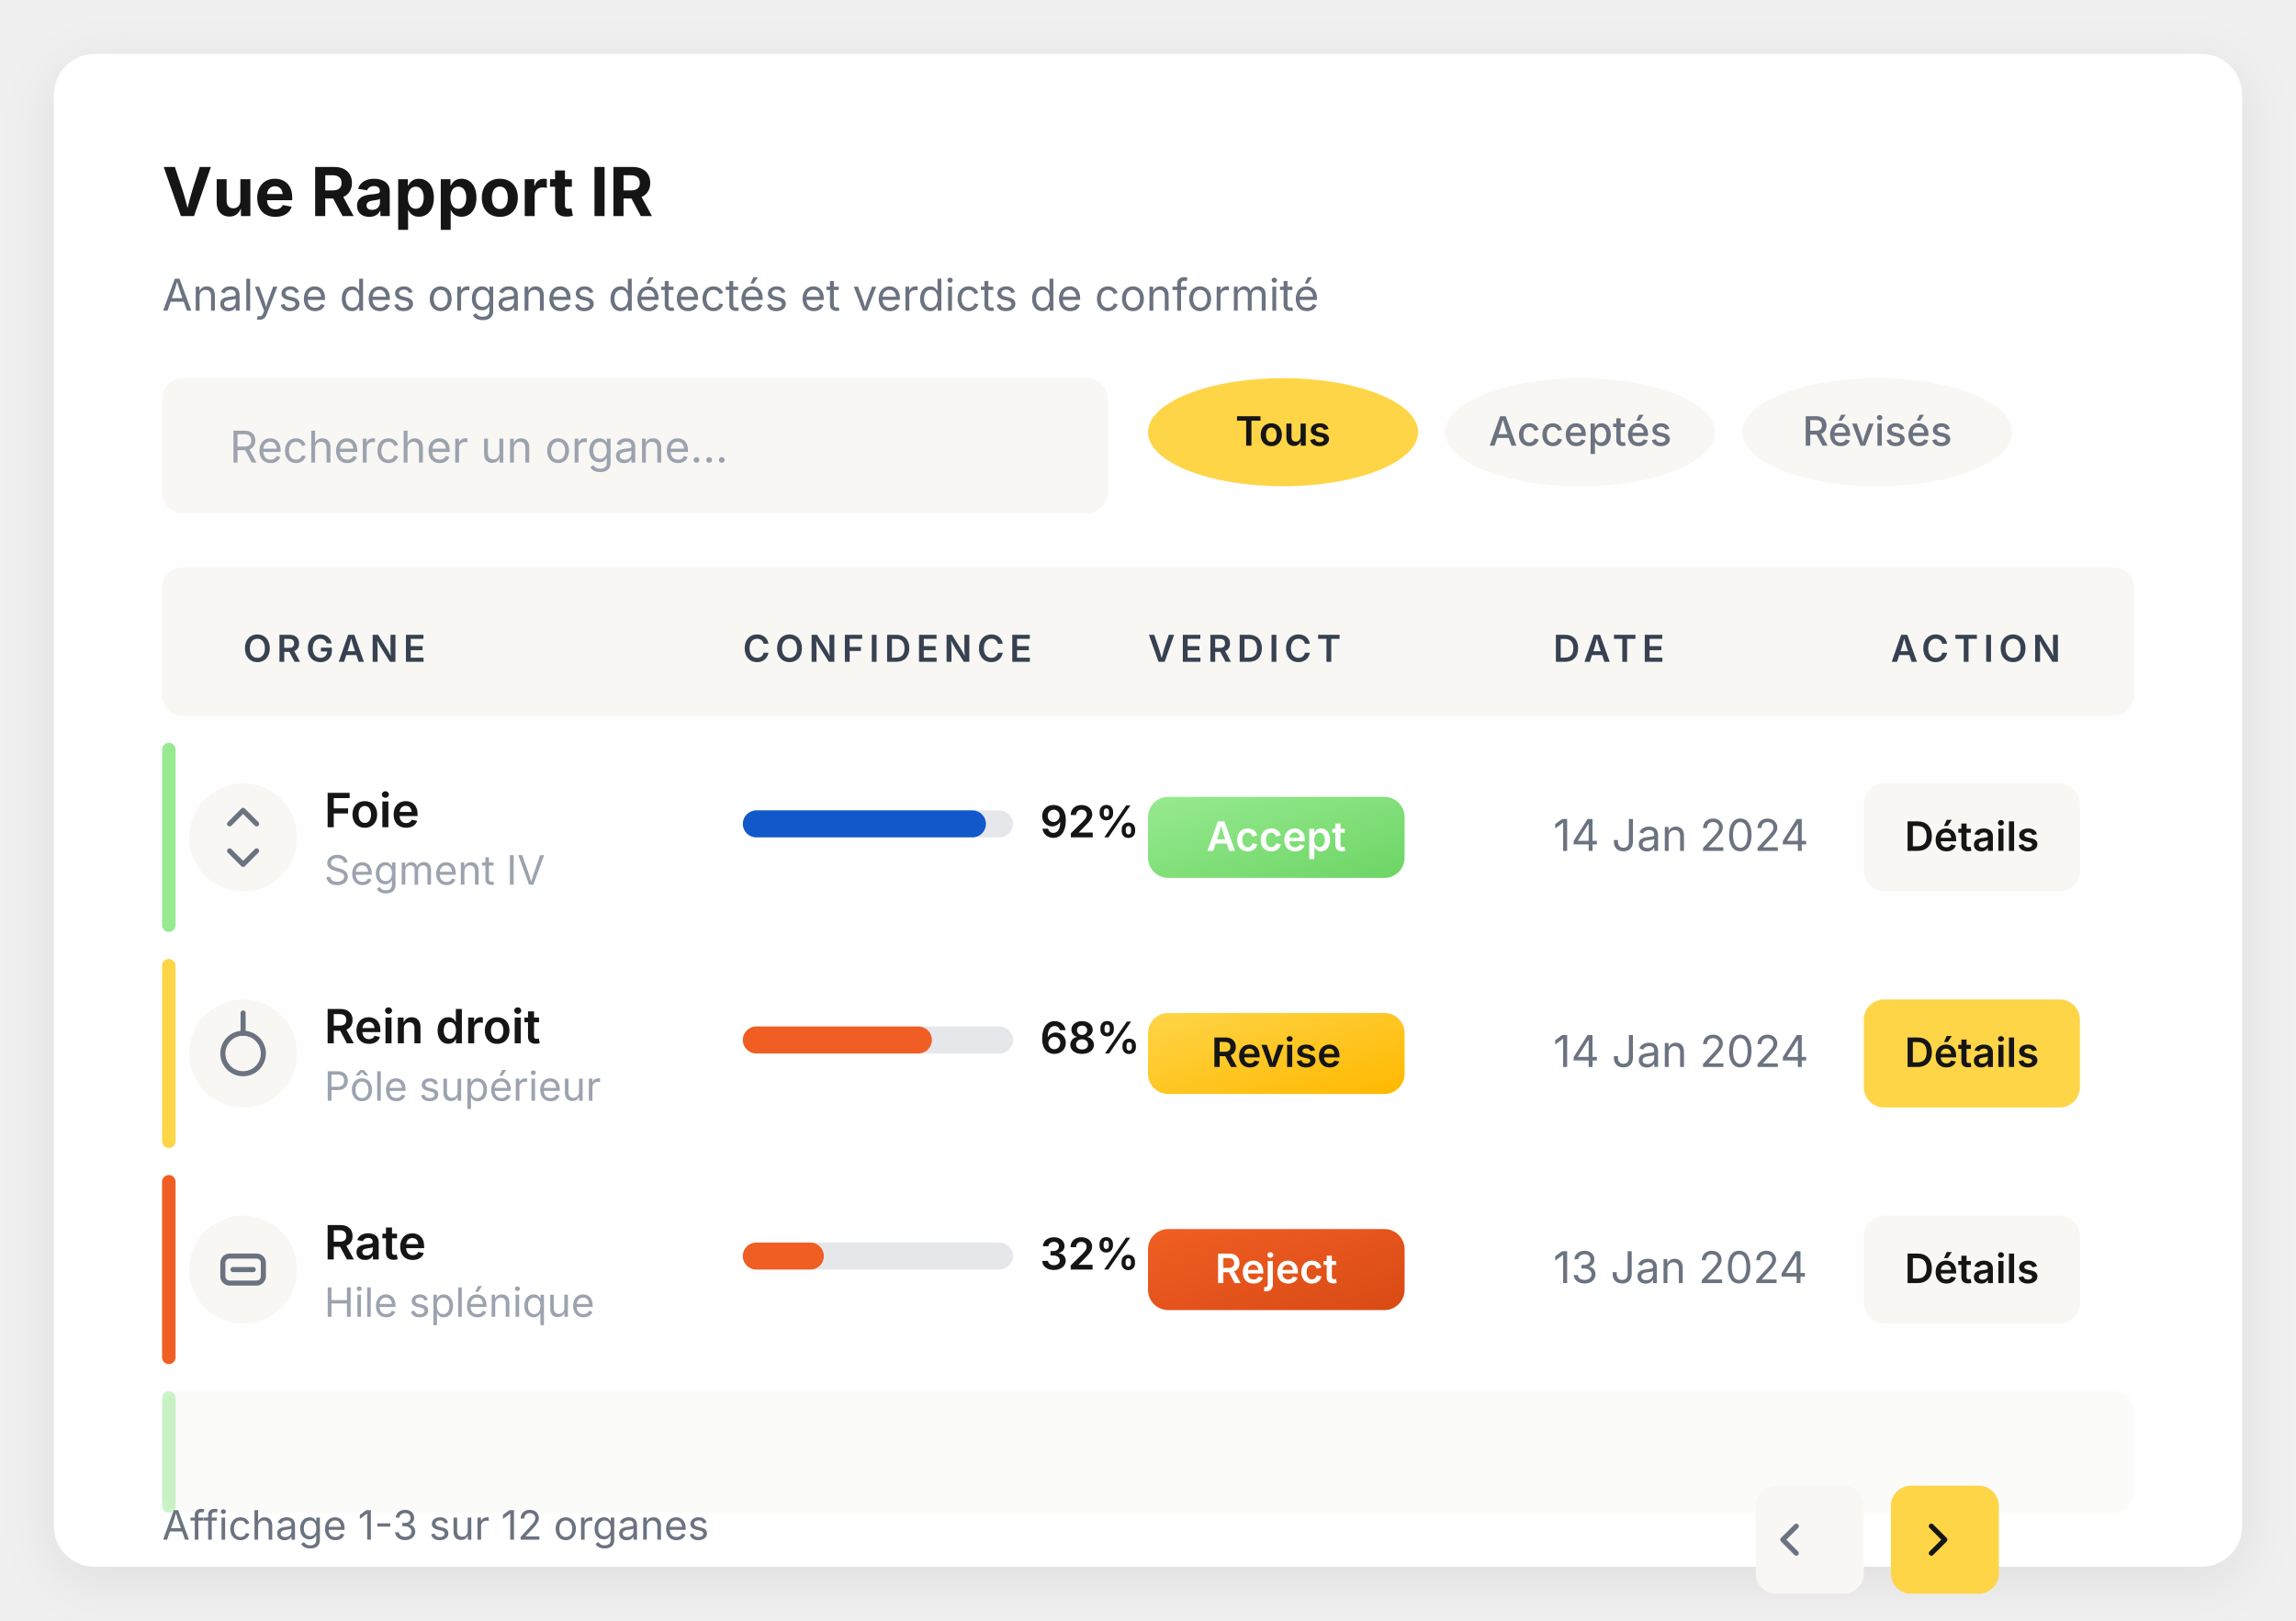
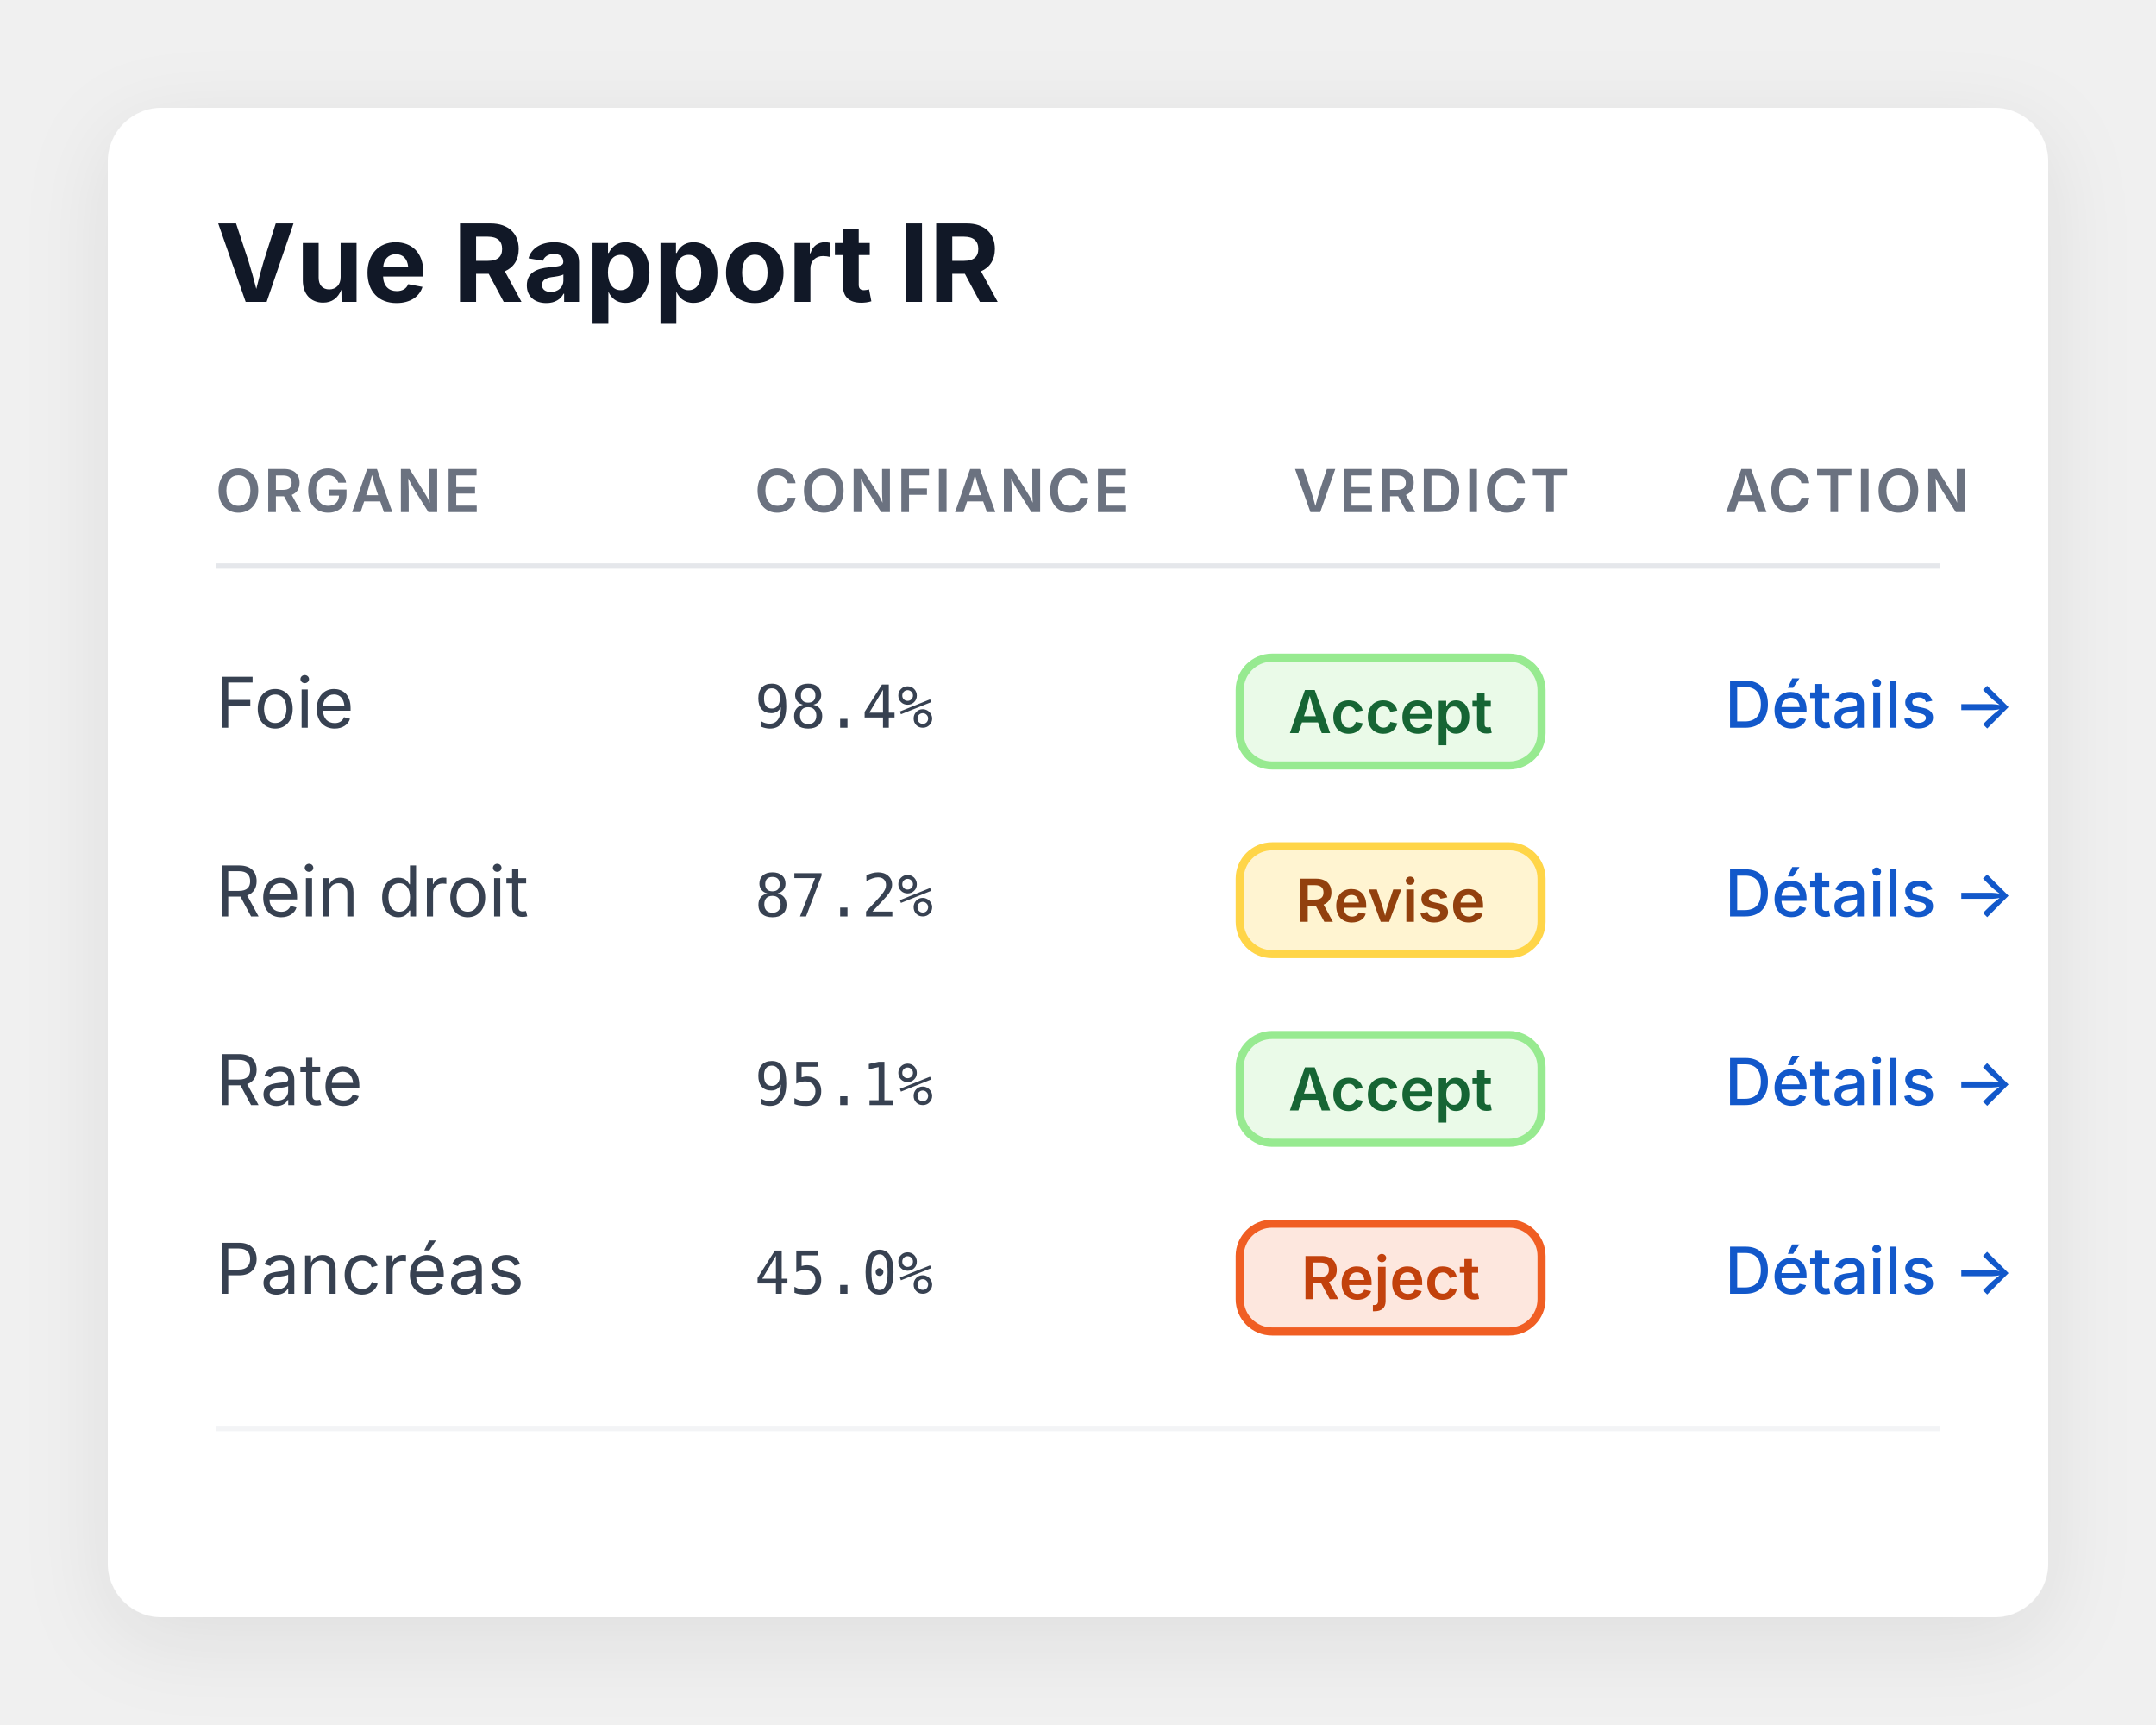
- <svg xmlns="http://www.w3.org/2000/svg" viewBox="0 0 680 480">
+ <svg xmlns="http://www.w3.org/2000/svg" viewBox="0 0 400 320">
  <defs>
    <filter id="cardShadow" x="-20%" y="-20%" width="140%" height="140%">
      <feDropShadow dx="0" dy="4" stdDeviation="8" flood-opacity="0.08" />
    </filter>
-     <linearGradient id="acceptGradient" x1="0%" y1="0%" x2="100%" y2="100%">
-       <stop offset="0%" stop-color="#97ea90" />
-       <stop offset="100%" stop-color="#6dd565" />
-     </linearGradient>
-     <linearGradient id="reviseGradient" x1="0%" y1="0%" x2="100%" y2="100%">
-       <stop offset="0%" stop-color="#ffd548" />
-       <stop offset="100%" stop-color="#ffb800" />
-     </linearGradient>
-     <linearGradient id="rejectGradient" x1="0%" y1="0%" x2="100%" y2="100%">
-       <stop offset="0%" stop-color="#f05e23" />
-       <stop offset="100%" stop-color="#d94a15" />
-     </linearGradient>
-     <linearGradient id="accentGradient" x1="0%" y1="0%" x2="100%" y2="0%">
-       <stop offset="0%" stop-color="#ffd548" />
-       <stop offset="100%" stop-color="#ffb800" />
-     </linearGradient>
  </defs>
-   <rect x="16" y="16" width="648" height="448" rx="12" fill="#ffffff" filter="url(#cardShadow)" />
-   <text x="48" y="64" font-family="Plus Jakarta Sans, Inter, sans-serif" font-size="20" font-weight="700" fill="#151515">Vue Rapport IR</text>
-   <text x="48" y="92" font-family="Inter, system-ui, sans-serif" font-size="13" fill="#6b7280">Analyse des organes détectés et verdicts de conformité</text>
-   <rect x="48" y="112" width="280" height="40" rx="6" fill="#f8f7f4" />
-   <text x="68" y="137" font-family="Inter, system-ui, sans-serif" font-size="13" fill="#9ca3af">Rechercher un organe...</text>
-   <rect x="340" y="112" width="80" height="32" rx="9999" fill="#ffd548" />
-   <text x="380" y="132" font-family="Inter, system-ui, sans-serif" font-size="12" font-weight="600" fill="#151515" text-anchor="middle">Tous</text>
-   <rect x="428" y="112" width="80" height="32" rx="9999" fill="#f8f7f4" />
-   <text x="468" y="132" font-family="Inter, system-ui, sans-serif" font-size="12" font-weight="500" fill="#6b7280" text-anchor="middle">Acceptés</text>
-   <rect x="516" y="112" width="80" height="32" rx="9999" fill="#f8f7f4" />
-   <text x="556" y="132" font-family="Inter, system-ui, sans-serif" font-size="12" font-weight="500" fill="#6b7280" text-anchor="middle">Révisés</text>
-   <rect x="48" y="168" width="584" height="44" rx="6" fill="#f8f7f4" />
-   <text x="72" y="196" font-family="Inter, system-ui, sans-serif" font-size="11" font-weight="600" fill="#374151" letter-spacing="1.5">ORGANE</text>
-   <text x="220" y="196" font-family="Inter, system-ui, sans-serif" font-size="11" font-weight="600" fill="#374151" letter-spacing="1.5">CONFIDENCE</text>
-   <text x="340" y="196" font-family="Inter, system-ui, sans-serif" font-size="11" font-weight="600" fill="#374151" letter-spacing="1.5">VERDICT</text>
-   <text x="460" y="196" font-family="Inter, system-ui, sans-serif" font-size="11" font-weight="600" fill="#374151" letter-spacing="1.5">DATE</text>
-   <text x="560" y="196" font-family="Inter, system-ui, sans-serif" font-size="11" font-weight="600" fill="#374151" letter-spacing="1.5">ACTION</text>
-   <rect x="48" y="220" width="584" height="56" rx="6" fill="#ffffff" />
-   <rect x="48" y="220" width="4" height="56" rx="2" fill="#97ea90" />
-   <circle cx="72" cy="248" r="16" fill="#f8f7f4" />
-   <path d="M68 244 L72 240 L76 244 M68 252 L72 256 L76 252" stroke="#6b7280" stroke-width="1.5" fill="none" stroke-linecap="round" stroke-linejoin="round" />
-   <text x="96" y="245" font-family="Inter, system-ui, sans-serif" font-size="14" font-weight="600" fill="#151515">Foie</text>
-   <text x="96" y="262" font-family="Inter, system-ui, sans-serif" font-size="12" fill="#9ca3af">Segment IV</text>
-   <rect x="220" y="240" width="80" height="8" rx="4" fill="#e5e7eb" />
-   <rect x="220" y="240" width="72" height="8" rx="4" fill="#1258ca" />
-   <text x="308" y="248" font-family="Inter, system-ui, sans-serif" font-size="13" font-weight="600" fill="#151515">92%</text>
-   <rect x="340" y="236" width="76" height="24" rx="6" fill="url(#acceptGradient)" />
-   <text x="378" y="252" font-family="Inter, system-ui, sans-serif" font-size="12" font-weight="600" fill="#ffffff" text-anchor="middle">Accept</text>
-   <text x="460" y="252" font-family="Inter, system-ui, sans-serif" font-size="13" fill="#6b7280">14 Jan 2024</text>
-   <rect x="552" y="232" width="64" height="32" rx="6" fill="#f8f7f4" />
-   <text x="584" y="252" font-family="Inter, system-ui, sans-serif" font-size="12" font-weight="600" fill="#151515" text-anchor="middle">Détails</text>
-   <rect x="48" y="284" width="584" height="56" rx="6" fill="#ffffff" />
-   <rect x="48" y="284" width="4" height="56" rx="2" fill="#ffd548" />
-   <circle cx="72" cy="312" r="16" fill="#f8f7f4" />
-   <circle cx="72" cy="312" r="6" stroke="#6b7280" stroke-width="1.5" fill="none" />
-   <line x1="72" y1="306" x2="72" y2="300" stroke="#6b7280" stroke-width="1.5" stroke-linecap="round" />
-   <text x="96" y="309" font-family="Inter, system-ui, sans-serif" font-size="14" font-weight="600" fill="#151515">Rein droit</text>
-   <text x="96" y="326" font-family="Inter, system-ui, sans-serif" font-size="12" fill="#9ca3af">Pôle supérieur</text>
-   <rect x="220" y="304" width="80" height="8" rx="4" fill="#e5e7eb" />
-   <rect x="220" y="304" width="56" height="8" rx="4" fill="#f05e23" />
-   <text x="308" y="312" font-family="Inter, system-ui, sans-serif" font-size="13" font-weight="600" fill="#151515">68%</text>
-   <rect x="340" y="300" width="76" height="24" rx="6" fill="url(#reviseGradient)" />
-   <text x="378" y="316" font-family="Inter, system-ui, sans-serif" font-size="12" font-weight="600" fill="#151515" text-anchor="middle">Revise</text>
-   <text x="460" y="316" font-family="Inter, system-ui, sans-serif" font-size="13" fill="#6b7280">14 Jan 2024</text>
-   <rect x="552" y="296" width="64" height="32" rx="6" fill="#ffd548" />
-   <text x="584" y="316" font-family="Inter, system-ui, sans-serif" font-size="12" font-weight="600" fill="#151515" text-anchor="middle">Détails</text>
-   <rect x="48" y="348" width="584" height="56" rx="6" fill="#ffffff" />
-   <rect x="48" y="348" width="4" height="56" rx="2" fill="#f05e23" />
-   <circle cx="72" cy="376" r="16" fill="#f8f7f4" />
-   <rect x="66" y="372" width="12" height="8" rx="2" stroke="#6b7280" stroke-width="1.5" fill="none" />
-   <line x1="69" y1="376" x2="75" y2="376" stroke="#6b7280" stroke-width="1.5" stroke-linecap="round" />
-   <text x="96" y="373" font-family="Inter, system-ui, sans-serif" font-size="14" font-weight="600" fill="#151515">Rate</text>
-   <text x="96" y="390" font-family="Inter, system-ui, sans-serif" font-size="12" fill="#9ca3af">Hile splénique</text>
-   <rect x="220" y="368" width="80" height="8" rx="4" fill="#e5e7eb" />
-   <rect x="220" y="368" width="24" height="8" rx="4" fill="#f05e23" />
-   <text x="308" y="376" font-family="Inter, system-ui, sans-serif" font-size="13" font-weight="600" fill="#151515">32%</text>
-   <rect x="340" y="364" width="76" height="24" rx="6" fill="url(#rejectGradient)" />
-   <text x="378" y="380" font-family="Inter, system-ui, sans-serif" font-size="12" font-weight="600" fill="#ffffff" text-anchor="middle">Reject</text>
-   <text x="460" y="380" font-family="Inter, system-ui, sans-serif" font-size="13" fill="#6b7280">13 Jan 2024</text>
-   <rect x="552" y="360" width="64" height="32" rx="6" fill="#f8f7f4" />
-   <text x="584" y="380" font-family="Inter, system-ui, sans-serif" font-size="12" font-weight="600" fill="#151515" text-anchor="middle">Détails</text>
-   <rect x="48" y="412" width="584" height="36" rx="6" fill="#f8f7f4" opacity="0.5" />
-   <rect x="48" y="412" width="4" height="36" rx="2" fill="#97ea90" opacity="0.5" />
-   <text x="48" y="456" font-family="Inter, system-ui, sans-serif" font-size="12" fill="#6b7280">Affichage 1-3 sur 12 organes</text>
-   <rect x="520" y="440" width="32" height="32" rx="6" fill="#f8f7f4" />
-   <path d="M532 452 L528 456 L532 460" stroke="#6b7280" stroke-width="1.5" fill="none" stroke-linecap="round" stroke-linejoin="round" />
-   <rect x="560" y="440" width="32" height="32" rx="6" fill="#ffd548" />
-   <path d="M572 452 L576 456 L572 460" stroke="#151515" stroke-width="1.5" fill="none" stroke-linecap="round" stroke-linejoin="round" />
-   <rect x="640" y="220" width="4" height="56" rx="2" fill="#ffd548" opacity="0" />
+   <g id="component_root">
+     <rect x="20" y="20" width="360" height="280" rx="10" fill="#ffffff" filter="url(#cardShadow)" />
+     <text x="40" y="56" font-family="Plus Jakarta Sans, Inter, sans-serif" font-size="20" font-weight="700" fill="#111827">Vue Rapport IR</text>
+     <text x="40" y="95" font-family="Inter, system-ui, sans-serif" font-size="11" font-weight="600" fill="#6b7280" letter-spacing="0.5">ORGANE</text>
+     <text x="140" y="95" font-family="Inter, system-ui, sans-serif" font-size="11" font-weight="600" fill="#6b7280" letter-spacing="0.5">CONFIANCE</text>
+     <text x="240" y="95" font-family="Inter, system-ui, sans-serif" font-size="11" font-weight="600" fill="#6b7280" letter-spacing="0.5">VERDICT</text>
+     <text x="320" y="95" font-family="Inter, system-ui, sans-serif" font-size="11" font-weight="600" fill="#6b7280" letter-spacing="0.5">ACTION</text>
+     <line x1="40" y1="105" x2="360" y2="105" stroke="#e5e7eb" stroke-width="1" />
+     <text x="40" y="135" font-family="Inter, system-ui, sans-serif" font-size="13" fill="#374151">Foie</text>
+     <text x="140" y="135" font-family="Roboto Mono, monospace" font-size="11" fill="#374151">98.4%</text>
+     <rect x="230" y="122" width="56" height="20" rx="6" fill="#97ea90" fill-opacity="0.2" stroke="#97ea90" stroke-width="1.5" />
+     <text x="258" y="136" font-family="Inter, system-ui, sans-serif" font-size="11" font-weight="600" fill="#166534" text-anchor="middle">Accept</text>
+     <text x="320" y="135" font-family="Inter, system-ui, sans-serif" font-size="12" fill="#1258ca" font-weight="500">Détails →</text>
+     <text x="40" y="170" font-family="Inter, system-ui, sans-serif" font-size="13" fill="#374151">Rein droit</text>
+     <text x="140" y="170" font-family="Roboto Mono, monospace" font-size="11" fill="#374151">87.2%</text>
+     <rect x="230" y="157" width="56" height="20" rx="6" fill="#ffd548" fill-opacity="0.25" stroke="#ffd548" stroke-width="1.5" />
+     <text x="258" y="171" font-family="Inter, system-ui, sans-serif" font-size="11" font-weight="600" fill="#92400e" text-anchor="middle">Revise</text>
+     <text x="320" y="170" font-family="Inter, system-ui, sans-serif" font-size="12" fill="#1258ca" font-weight="500">Détails →</text>
+     <text x="40" y="205" font-family="Inter, system-ui, sans-serif" font-size="13" fill="#374151">Rate</text>
+     <text x="140" y="205" font-family="Roboto Mono, monospace" font-size="11" fill="#374151">95.1%</text>
+     <rect x="230" y="192" width="56" height="20" rx="6" fill="#97ea90" fill-opacity="0.2" stroke="#97ea90" stroke-width="1.5" />
+     <text x="258" y="206" font-family="Inter, system-ui, sans-serif" font-size="11" font-weight="600" fill="#166534" text-anchor="middle">Accept</text>
+     <text x="320" y="205" font-family="Inter, system-ui, sans-serif" font-size="12" fill="#1258ca" font-weight="500">Détails →</text>
+     <text x="40" y="240" font-family="Inter, system-ui, sans-serif" font-size="13" fill="#374151">Pancréas</text>
+     <text x="140" y="240" font-family="Roboto Mono, monospace" font-size="11" fill="#374151">45.0%</text>
+     <rect x="230" y="227" width="56" height="20" rx="6" fill="#f05e23" fill-opacity="0.15" stroke="#f05e23" stroke-width="1.5" />
+     <text x="258" y="241" font-family="Inter, system-ui, sans-serif" font-size="11" font-weight="600" fill="#c2410c" text-anchor="middle">Reject</text>
+     <text x="320" y="240" font-family="Inter, system-ui, sans-serif" font-size="12" fill="#1258ca" font-weight="500">Détails →</text>
+     <line x1="40" y1="265" x2="360" y2="265" stroke="#f3f4f6" stroke-width="1" />
+   </g>
</svg>
